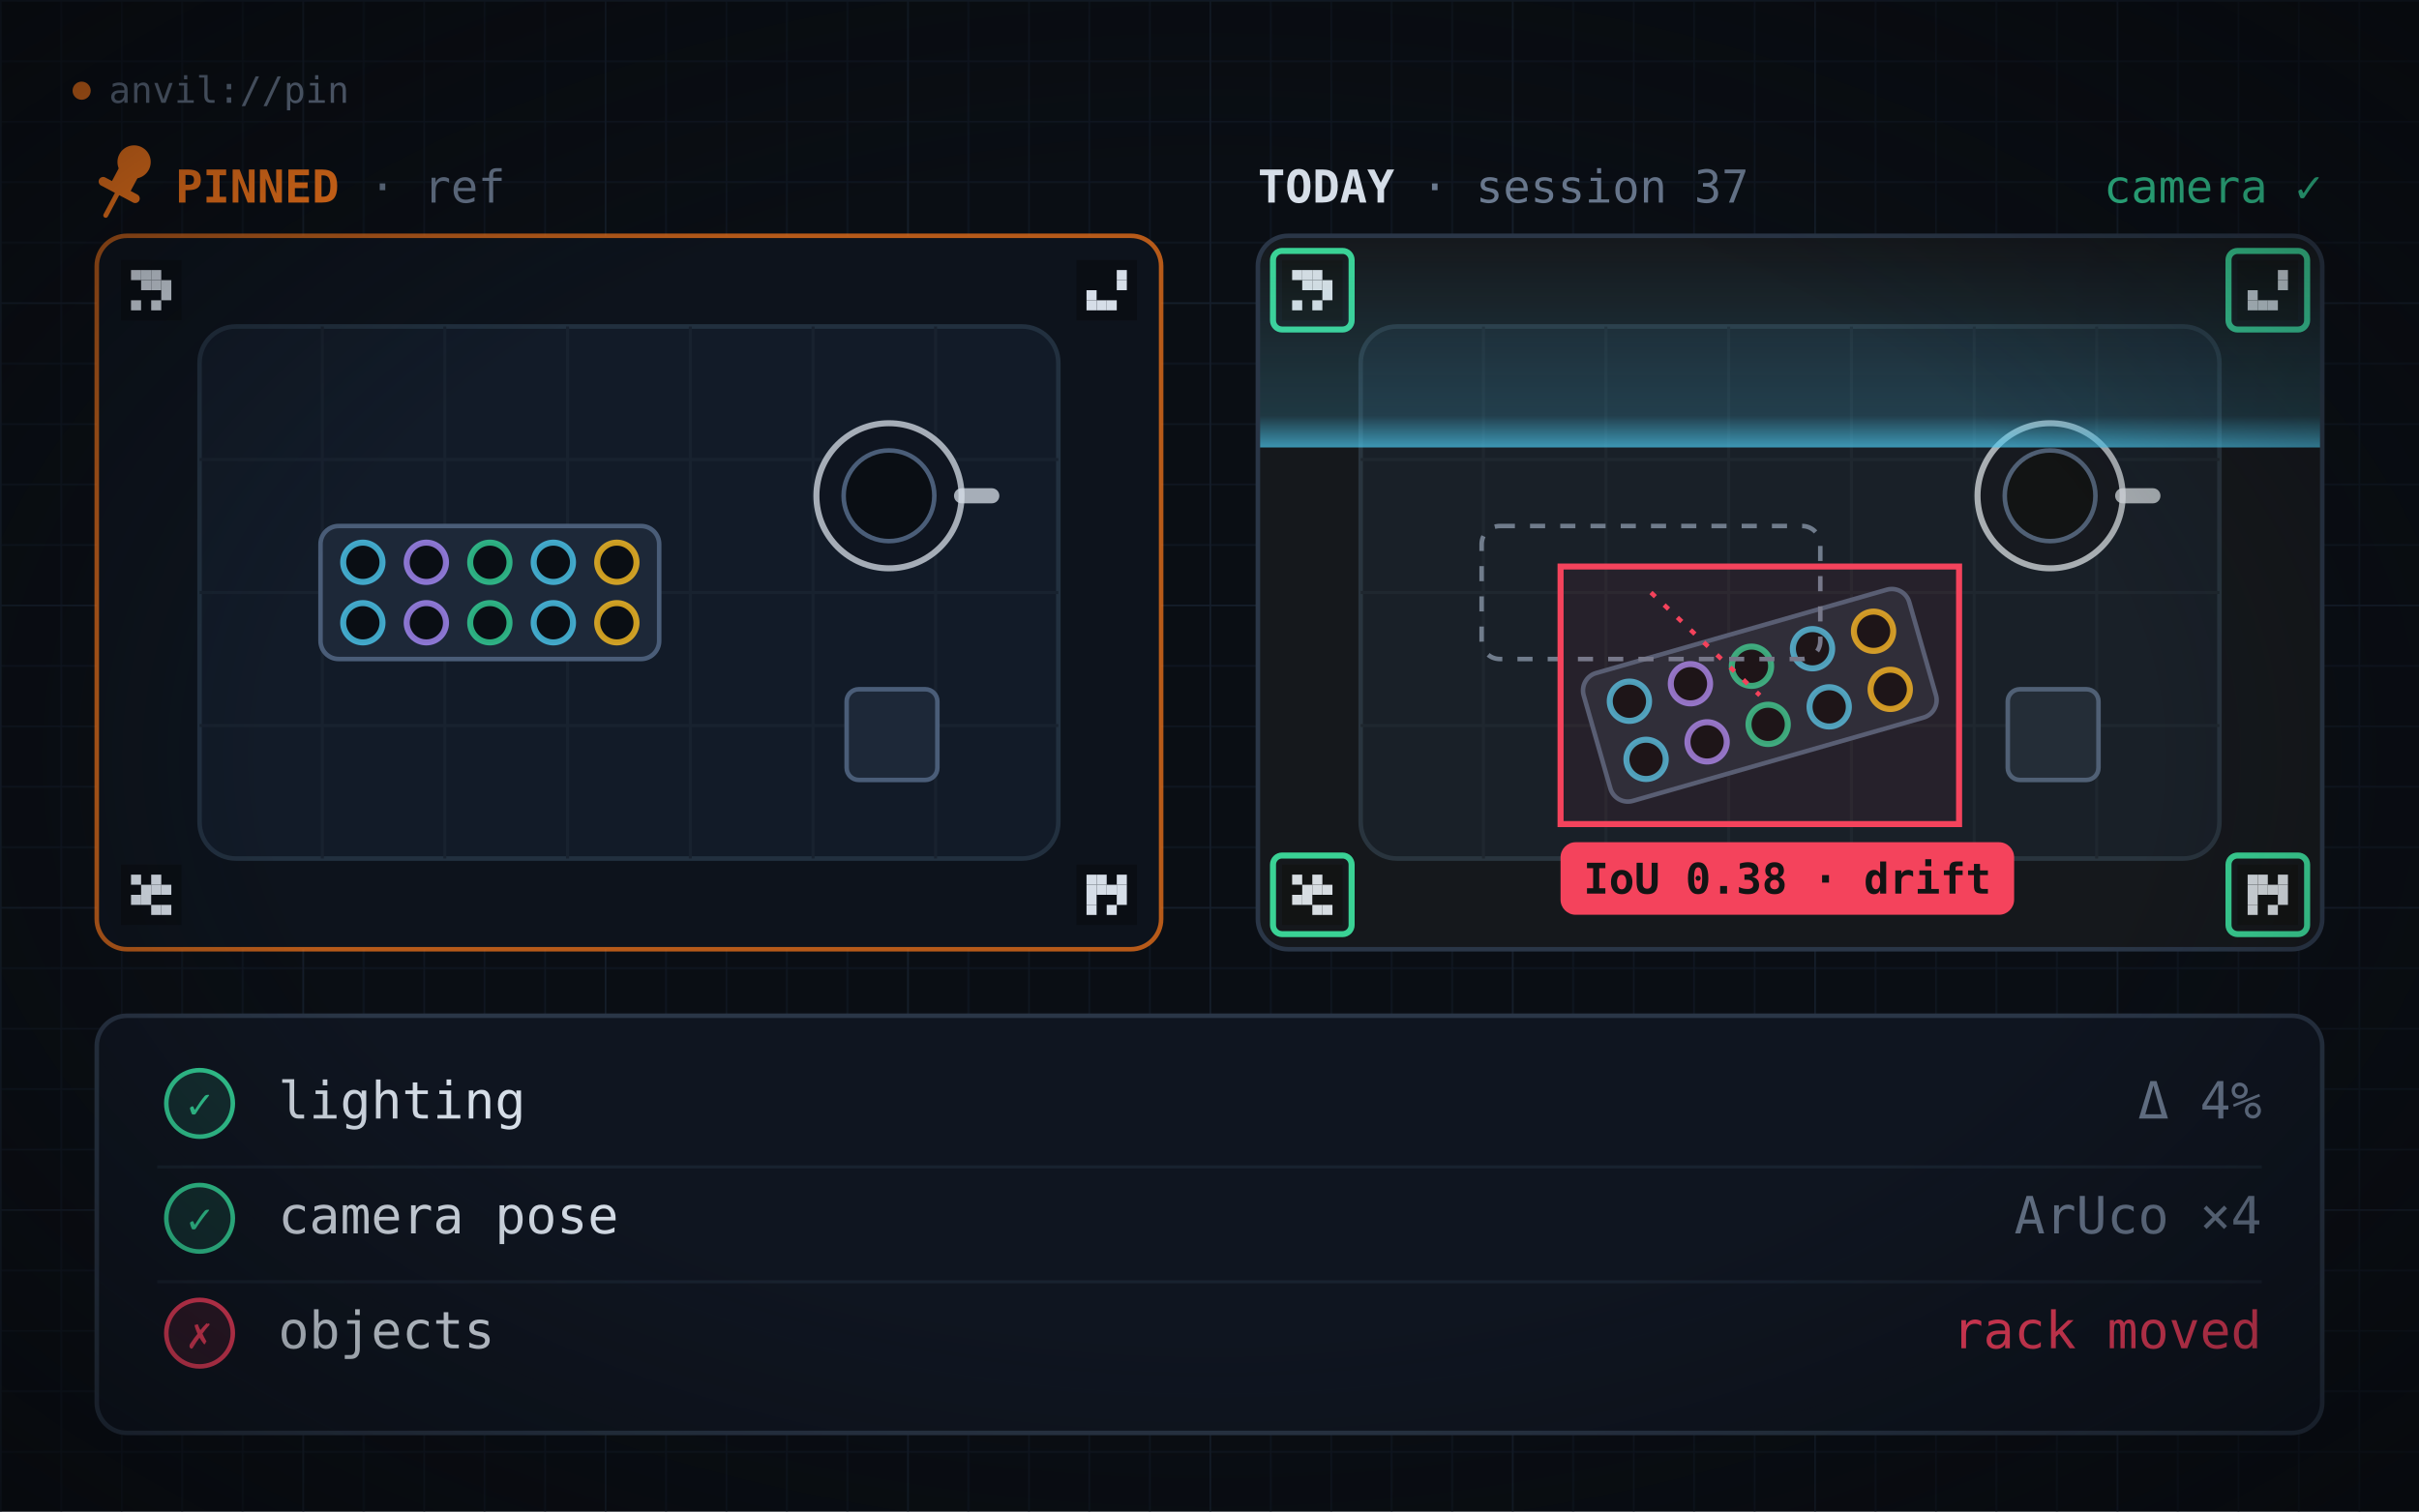
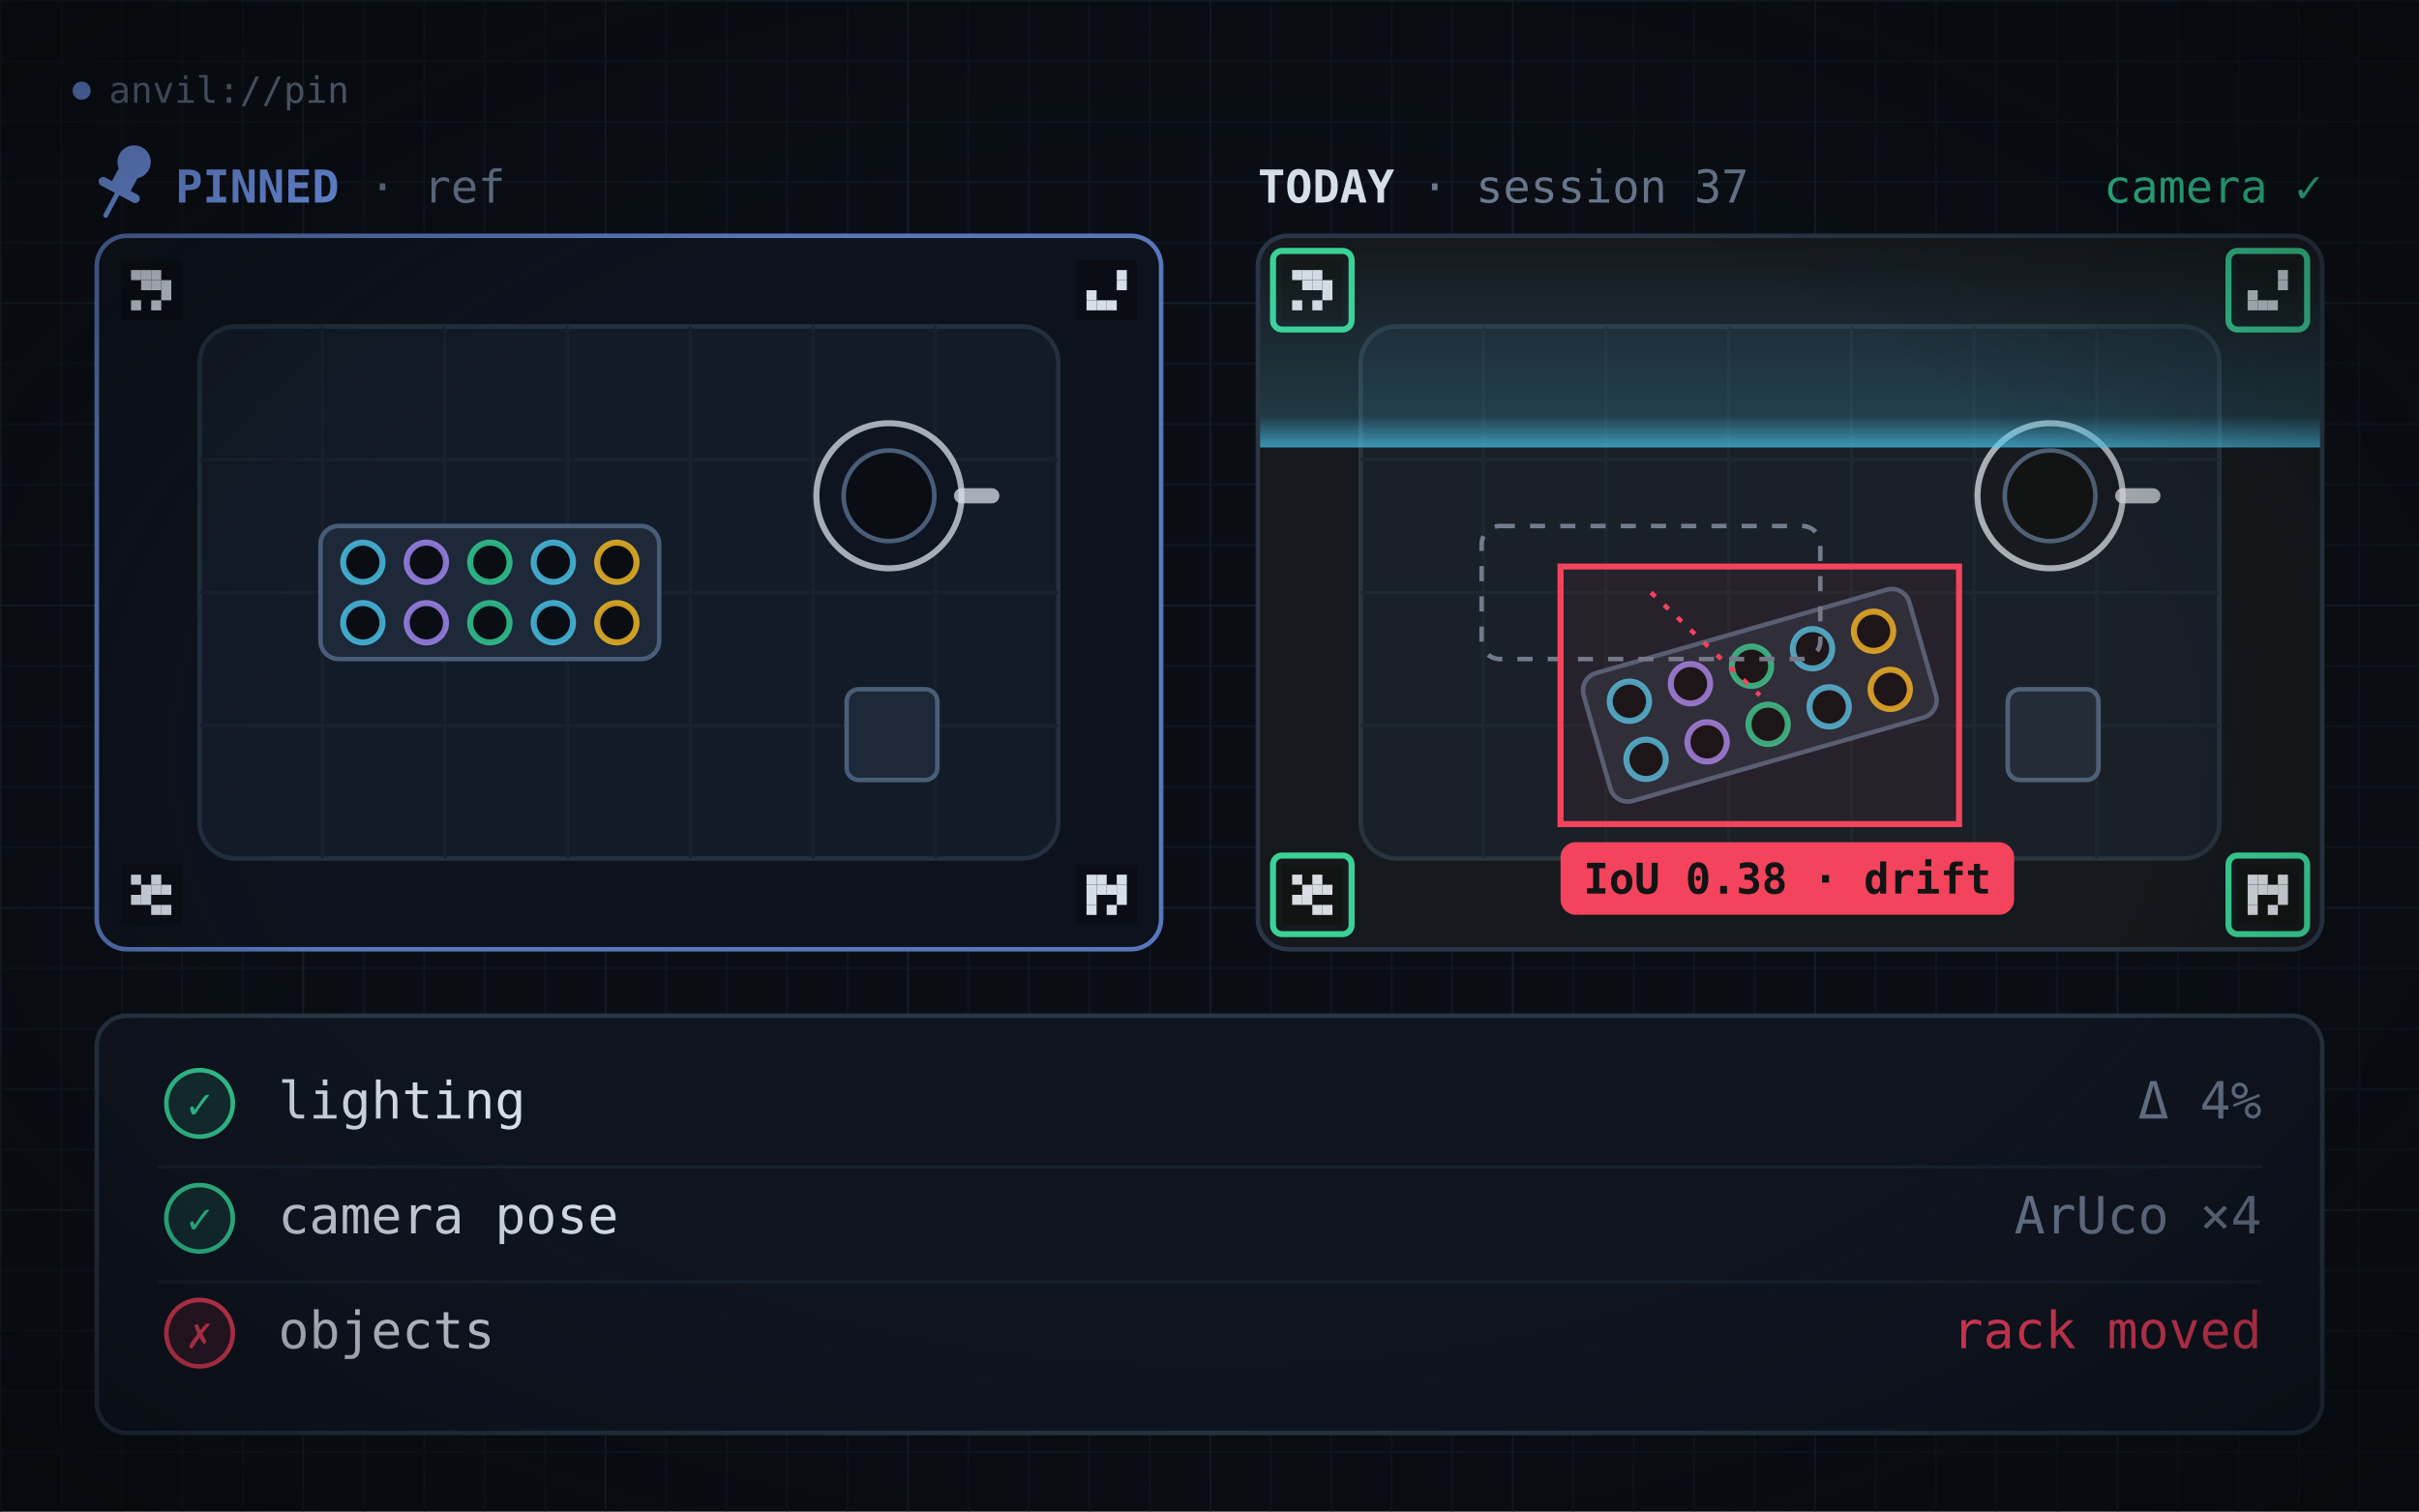
<svg xmlns="http://www.w3.org/2000/svg" viewBox="0 0 800 500" width="800" height="500" font-family="'JetBrains Mono','SF Mono',Menlo,Consolas,monospace">
  <defs>
    <pattern id="gmin" width="20" height="20" patternUnits="userSpaceOnUse">
      <path d="M20 0H0V20" fill="none" stroke="#101722" stroke-width="1" />
    </pattern>
    <pattern id="gmaj" width="100" height="100" patternUnits="userSpaceOnUse">
      <rect width="100" height="100" fill="url(#gmin)" />
      <path d="M100 0H0V100" fill="none" stroke="#151e2b" stroke-width="1" />
    </pattern>
    <radialGradient id="vig" cx="50%" cy="50%" r="70%">
      <stop offset="55%" stop-color="#05070a" stop-opacity="0" />
      <stop offset="100%" stop-color="#05070a" stop-opacity=".6" />
    </radialGradient>
    <linearGradient id="scan" x1="0" y1="0" x2="0" y2="1">
      <stop offset="0" stop-color="#4cc9f0" stop-opacity="0" />
      <stop offset=".85" stop-color="#4cc9f0" stop-opacity=".18" />
      <stop offset="1" stop-color="#4cc9f0" stop-opacity=".7" />
    </linearGradient>
    <clipPath id="fr">
      <rect x="0" y="0" width="352" height="236" rx="10" />
    </clipPath>
    <filter id="glow" x="-50%" y="-50%" width="200%" height="200%">
      <feGaussianBlur stdDeviation="5" result="b" />
      <feMerge>
        <feMergeNode in="b" />
        <feMergeNode in="SourceGraphic" />
      </feMerge>
    </filter>
  </defs>
  <style>
.scan{animation:scan 4.5s cubic-bezier(.45,0,.55,1) infinite}
@keyframes scan{0%{transform:translateY(-70px)}100%{transform:translateY(236px)}}
.bb{animation:bb 4.5s ease-in-out infinite}
@keyframes bb{0%,45%{stroke-opacity:1}60%{stroke-opacity:.45}75%,100%{stroke-opacity:1}}
@media (prefers-reduced-motion: reduce){*{animation:none!important}}
</style>
  <rect width="800" height="500" fill="#0a0e14" />
  <rect width="800" height="500" fill="url(#gmaj)" />
  <g transform="translate(42 58)">
-     <g transform="rotate(28)" fill="#ff7a1a">
+     <g transform="rotate(28)" fill="#7aa2ff">
      <circle cx="0" cy="-5" r="5.5" />
      <rect x="-3.5" y="-2" width="7" height="7" />
      <rect x="-7.5" y="4" width="15" height="3" rx="1.5" />
-       <path d="M0 7 V15" stroke="#ff7a1a" stroke-width="1.6" stroke-linecap="round" />
+       <path d="M0 7 V15" stroke="#7aa2ff" stroke-width="1.6" stroke-linecap="round" />
    </g>
  </g>
-   <text x="58" y="67" font-size="15" fill="#ff7a1a" font-weight="600">PINNED</text>
+   <text x="58" y="67" font-size="15" fill="#7aa2ff" font-weight="600">PINNED</text>
  <text x="122" y="67" font-size="15" fill="#6b7a90">· ref</text>
  <text x="416" y="67" font-size="15" fill="#d6dee8" font-weight="600">TODAY</text>
  <text x="470" y="67" font-size="15" fill="#6b7a90">· session 37</text>
  <text x="768" y="67" font-size="15" fill="#34d399" text-anchor="end">camera ✓</text>
  <g transform="translate(32 78)">
    <rect x="0" y="0" width="352" height="236" rx="10" fill="#0d131c" />
    <rect x="34" y="30" width="284" height="176" rx="12" fill="#121b28" stroke="#22303f" stroke-width="1.5" />
    <line x1="74.6" y1="30" x2="74.6" y2="206" stroke="#18222f" />
    <line x1="115.1" y1="30" x2="115.1" y2="206" stroke="#18222f" />
    <line x1="155.7" y1="30" x2="155.7" y2="206" stroke="#18222f" />
    <line x1="196.3" y1="30" x2="196.3" y2="206" stroke="#18222f" />
    <line x1="236.9" y1="30" x2="236.9" y2="206" stroke="#18222f" />
    <line x1="277.4" y1="30" x2="277.4" y2="206" stroke="#18222f" />
    <line x1="34" y1="74.0" x2="318" y2="74.0" stroke="#18222f" />
    <line x1="34" y1="118.0" x2="318" y2="118.0" stroke="#18222f" />
    <line x1="34" y1="162.0" x2="318" y2="162.0" stroke="#18222f" />
    <circle cx="262" cy="86" r="24" fill="#0f1520" stroke="#d6dee8" stroke-opacity=".75" stroke-width="2" />
    <circle cx="262" cy="86" r="15" fill="#0a0e14" stroke="#4a5d78" stroke-width="1.5" />
    <path d="M286 86 h10" stroke="#d6dee8" stroke-opacity=".75" stroke-width="5" stroke-linecap="round" />
    <rect x="248" y="150" width="30" height="30" rx="4" fill="#1d2838" stroke="#4a5d78" stroke-width="1.5" />
    <g transform="translate(130 118) rotate(0)">
      <rect x="-56.0" y="-22.0" width="112" height="44" rx="6" fill="#1d2838" stroke="#4a5d78" stroke-width="1.5" />
      <circle cx="-42.0" cy="-10.0" r="6.5" fill="#0a0e14" stroke="#4cc9f0" stroke-opacity=".8" stroke-width="2" />
      <circle cx="-42.0" cy="10.0" r="6.5" fill="#0a0e14" stroke="#4cc9f0" stroke-opacity=".8" stroke-width="2" />
      <circle cx="-21.0" cy="-10.0" r="6.5" fill="#0a0e14" stroke="#a78bfa" stroke-opacity=".8" stroke-width="2" />
      <circle cx="-21.0" cy="10.0" r="6.5" fill="#0a0e14" stroke="#a78bfa" stroke-opacity=".8" stroke-width="2" />
      <circle cx="0.0" cy="-10.0" r="6.5" fill="#0a0e14" stroke="#34d399" stroke-opacity=".8" stroke-width="2" />
      <circle cx="0.0" cy="10.0" r="6.5" fill="#0a0e14" stroke="#34d399" stroke-opacity=".8" stroke-width="2" />
      <circle cx="21.0" cy="-10.0" r="6.5" fill="#0a0e14" stroke="#4cc9f0" stroke-opacity=".8" stroke-width="2" />
      <circle cx="21.0" cy="10.0" r="6.5" fill="#0a0e14" stroke="#4cc9f0" stroke-opacity=".8" stroke-width="2" />
      <circle cx="42.0" cy="-10.0" r="6.5" fill="#0a0e14" stroke="#fbbf24" stroke-opacity=".8" stroke-width="2" />
      <circle cx="42.0" cy="10.0" r="6.5" fill="#0a0e14" stroke="#fbbf24" stroke-opacity=".8" stroke-width="2" />
    </g>
    <rect x="8" y="8" width="20" height="20" fill="#0a0e14" />
    <rect x="11.33" y="11.33" width="3.33" height="3.33" fill="#d6dee8" />
    <rect x="11.33" y="21.33" width="3.33" height="3.33" fill="#d6dee8" />
    <rect x="14.67" y="11.33" width="3.33" height="3.33" fill="#d6dee8" />
    <rect x="14.67" y="14.67" width="3.33" height="3.33" fill="#d6dee8" />
    <rect x="18.00" y="11.33" width="3.33" height="3.33" fill="#d6dee8" />
    <rect x="18.00" y="14.67" width="3.33" height="3.33" fill="#d6dee8" />
    <rect x="18.00" y="21.33" width="3.33" height="3.33" fill="#d6dee8" />
    <rect x="21.33" y="14.67" width="3.33" height="3.33" fill="#d6dee8" />
    <rect x="21.33" y="18.00" width="3.33" height="3.33" fill="#d6dee8" />
    <rect x="324" y="8" width="20" height="20" fill="#0a0e14" />
    <rect x="327.33" y="18.00" width="3.33" height="3.33" fill="#d6dee8" />
    <rect x="327.33" y="21.33" width="3.33" height="3.33" fill="#d6dee8" />
    <rect x="330.67" y="21.33" width="3.33" height="3.33" fill="#d6dee8" />
    <rect x="334.00" y="21.33" width="3.33" height="3.33" fill="#d6dee8" />
    <rect x="337.33" y="11.33" width="3.33" height="3.33" fill="#d6dee8" />
    <rect x="337.33" y="14.67" width="3.33" height="3.33" fill="#d6dee8" />
    <rect x="8" y="208" width="20" height="20" fill="#0a0e14" />
    <rect x="11.33" y="211.33" width="3.33" height="3.33" fill="#d6dee8" />
    <rect x="11.33" y="218.00" width="3.33" height="3.33" fill="#d6dee8" />
    <rect x="14.67" y="214.67" width="3.33" height="3.33" fill="#d6dee8" />
    <rect x="14.67" y="218.00" width="3.33" height="3.33" fill="#d6dee8" />
    <rect x="18.00" y="211.33" width="3.33" height="3.33" fill="#d6dee8" />
    <rect x="18.00" y="214.67" width="3.33" height="3.33" fill="#d6dee8" />
    <rect x="18.00" y="221.33" width="3.33" height="3.33" fill="#d6dee8" />
    <rect x="21.33" y="214.67" width="3.33" height="3.33" fill="#d6dee8" />
    <rect x="21.33" y="221.33" width="3.33" height="3.33" fill="#d6dee8" />
    <rect x="324" y="208" width="20" height="20" fill="#0a0e14" />
    <rect x="327.33" y="211.33" width="3.33" height="3.33" fill="#d6dee8" />
    <rect x="327.33" y="214.67" width="3.33" height="3.33" fill="#d6dee8" />
    <rect x="327.33" y="218.00" width="3.33" height="3.33" fill="#d6dee8" />
    <rect x="327.33" y="221.33" width="3.33" height="3.33" fill="#d6dee8" />
    <rect x="330.67" y="211.33" width="3.33" height="3.33" fill="#d6dee8" />
    <rect x="330.67" y="214.67" width="3.33" height="3.33" fill="#d6dee8" />
    <rect x="334.00" y="214.67" width="3.33" height="3.33" fill="#d6dee8" />
    <rect x="334.00" y="221.33" width="3.33" height="3.33" fill="#d6dee8" />
    <rect x="337.33" y="211.33" width="3.33" height="3.33" fill="#d6dee8" />
    <rect x="337.33" y="214.67" width="3.33" height="3.33" fill="#d6dee8" />
    <rect x="337.33" y="218.00" width="3.33" height="3.33" fill="#d6dee8" />
-     <rect width="352" height="236" rx="10" fill="none" stroke="#ff7a1a" stroke-opacity=".7" stroke-width="1.5" />
+     <rect width="352" height="236" rx="10" fill="none" stroke="#7aa2ff" stroke-opacity=".7" stroke-width="1.5" />
  </g>
  <g transform="translate(416 78)">
    <g clip-path="url(#fr)">
      <rect x="0" y="0" width="352" height="236" rx="10" fill="#0d131c" />
      <rect x="34" y="30" width="284" height="176" rx="12" fill="#121b28" stroke="#22303f" stroke-width="1.5" />
      <line x1="74.6" y1="30" x2="74.6" y2="206" stroke="#18222f" />
      <line x1="115.1" y1="30" x2="115.1" y2="206" stroke="#18222f" />
      <line x1="155.7" y1="30" x2="155.7" y2="206" stroke="#18222f" />
      <line x1="196.3" y1="30" x2="196.3" y2="206" stroke="#18222f" />
      <line x1="236.9" y1="30" x2="236.9" y2="206" stroke="#18222f" />
      <line x1="277.4" y1="30" x2="277.4" y2="206" stroke="#18222f" />
      <line x1="34" y1="74.0" x2="318" y2="74.0" stroke="#18222f" />
      <line x1="34" y1="118.0" x2="318" y2="118.0" stroke="#18222f" />
      <line x1="34" y1="162.0" x2="318" y2="162.0" stroke="#18222f" />
      <circle cx="262" cy="86" r="24" fill="#0f1520" stroke="#d6dee8" stroke-opacity=".75" stroke-width="2" />
      <circle cx="262" cy="86" r="15" fill="#0a0e14" stroke="#4a5d78" stroke-width="1.5" />
      <path d="M286 86 h10" stroke="#d6dee8" stroke-opacity=".75" stroke-width="5" stroke-linecap="round" />
      <rect x="248" y="150" width="30" height="30" rx="4" fill="#1d2838" stroke="#4a5d78" stroke-width="1.5" />
      <g transform="translate(166 152) rotate(-16)">
        <rect x="-56.0" y="-22.0" width="112" height="44" rx="6" fill="#1d2838" stroke="#4a5d78" stroke-width="1.5" />
        <circle cx="-42.0" cy="-10.0" r="6.5" fill="#0a0e14" stroke="#4cc9f0" stroke-opacity=".8" stroke-width="2" />
        <circle cx="-42.0" cy="10.0" r="6.5" fill="#0a0e14" stroke="#4cc9f0" stroke-opacity=".8" stroke-width="2" />
        <circle cx="-21.0" cy="-10.0" r="6.5" fill="#0a0e14" stroke="#a78bfa" stroke-opacity=".8" stroke-width="2" />
        <circle cx="-21.0" cy="10.0" r="6.5" fill="#0a0e14" stroke="#a78bfa" stroke-opacity=".8" stroke-width="2" />
        <circle cx="0.0" cy="-10.0" r="6.5" fill="#0a0e14" stroke="#34d399" stroke-opacity=".8" stroke-width="2" />
        <circle cx="0.0" cy="10.0" r="6.5" fill="#0a0e14" stroke="#34d399" stroke-opacity=".8" stroke-width="2" />
        <circle cx="21.0" cy="-10.0" r="6.5" fill="#0a0e14" stroke="#4cc9f0" stroke-opacity=".8" stroke-width="2" />
        <circle cx="21.0" cy="10.0" r="6.5" fill="#0a0e14" stroke="#4cc9f0" stroke-opacity=".8" stroke-width="2" />
        <circle cx="42.0" cy="-10.0" r="6.5" fill="#0a0e14" stroke="#fbbf24" stroke-opacity=".8" stroke-width="2" />
        <circle cx="42.0" cy="10.0" r="6.5" fill="#0a0e14" stroke="#fbbf24" stroke-opacity=".8" stroke-width="2" />
      </g>
      <rect x="8" y="8" width="20" height="20" fill="#0a0e14" />
      <rect x="11.33" y="11.33" width="3.33" height="3.33" fill="#d6dee8" />
      <rect x="11.33" y="21.33" width="3.33" height="3.33" fill="#d6dee8" />
      <rect x="14.67" y="11.33" width="3.33" height="3.33" fill="#d6dee8" />
      <rect x="14.67" y="14.67" width="3.33" height="3.33" fill="#d6dee8" />
      <rect x="18.00" y="11.33" width="3.33" height="3.33" fill="#d6dee8" />
      <rect x="18.00" y="14.67" width="3.33" height="3.33" fill="#d6dee8" />
      <rect x="18.00" y="21.33" width="3.33" height="3.33" fill="#d6dee8" />
      <rect x="21.33" y="14.67" width="3.33" height="3.33" fill="#d6dee8" />
      <rect x="21.33" y="18.00" width="3.33" height="3.33" fill="#d6dee8" />
      <rect x="324" y="8" width="20" height="20" fill="#0a0e14" />
      <rect x="327.33" y="18.00" width="3.33" height="3.33" fill="#d6dee8" />
      <rect x="327.33" y="21.33" width="3.33" height="3.33" fill="#d6dee8" />
      <rect x="330.67" y="21.33" width="3.33" height="3.33" fill="#d6dee8" />
      <rect x="334.00" y="21.33" width="3.33" height="3.33" fill="#d6dee8" />
      <rect x="337.33" y="11.33" width="3.33" height="3.33" fill="#d6dee8" />
      <rect x="337.33" y="14.67" width="3.33" height="3.33" fill="#d6dee8" />
      <rect x="8" y="208" width="20" height="20" fill="#0a0e14" />
      <rect x="11.33" y="211.33" width="3.33" height="3.33" fill="#d6dee8" />
      <rect x="11.33" y="218.00" width="3.33" height="3.33" fill="#d6dee8" />
      <rect x="14.67" y="214.67" width="3.33" height="3.33" fill="#d6dee8" />
      <rect x="14.67" y="218.00" width="3.33" height="3.33" fill="#d6dee8" />
      <rect x="18.00" y="211.33" width="3.33" height="3.33" fill="#d6dee8" />
      <rect x="18.00" y="214.67" width="3.33" height="3.33" fill="#d6dee8" />
      <rect x="18.00" y="221.33" width="3.33" height="3.33" fill="#d6dee8" />
      <rect x="21.33" y="214.67" width="3.33" height="3.33" fill="#d6dee8" />
      <rect x="21.33" y="221.33" width="3.33" height="3.33" fill="#d6dee8" />
      <rect x="324" y="208" width="20" height="20" fill="#0a0e14" />
      <rect x="327.33" y="211.33" width="3.33" height="3.33" fill="#d6dee8" />
      <rect x="327.33" y="214.67" width="3.33" height="3.33" fill="#d6dee8" />
      <rect x="327.33" y="218.00" width="3.33" height="3.33" fill="#d6dee8" />
      <rect x="327.33" y="221.33" width="3.33" height="3.33" fill="#d6dee8" />
      <rect x="330.67" y="211.33" width="3.33" height="3.33" fill="#d6dee8" />
      <rect x="330.67" y="214.67" width="3.33" height="3.33" fill="#d6dee8" />
      <rect x="334.00" y="214.67" width="3.33" height="3.33" fill="#d6dee8" />
      <rect x="334.00" y="221.33" width="3.33" height="3.33" fill="#d6dee8" />
      <rect x="337.33" y="211.33" width="3.33" height="3.33" fill="#d6dee8" />
      <rect x="337.33" y="214.67" width="3.33" height="3.33" fill="#d6dee8" />
      <rect x="337.33" y="218.00" width="3.33" height="3.33" fill="#d6dee8" />
      <g transform="translate(130 118) rotate(0)">
        <rect x="-56.0" y="-22.0" width="112" height="44" rx="6" fill="none" stroke="#6b7a90" stroke-width="1.5" stroke-dasharray="5 5" />
      </g>
      <path d="M130 118 L166 152" stroke="#f43f5e" stroke-width="1.5" stroke-dasharray="2 4" />
      <rect class="bb" x="100.1" y="109.4" width="131.8" height="85.2" fill="#f43f5e" fill-opacity=".06" stroke="#f43f5e" stroke-width="2" />
      <rect x="5" y="5" width="26" height="26" rx="3" fill="none" stroke="#34d399" stroke-width="2" />
      <rect x="321" y="5" width="26" height="26" rx="3" fill="none" stroke="#34d399" stroke-width="2" />
      <rect x="5" y="205" width="26" height="26" rx="3" fill="none" stroke="#34d399" stroke-width="2" />
      <rect x="321" y="205" width="26" height="26" rx="3" fill="none" stroke="#34d399" stroke-width="2" />
      <g transform="translate(100.1 200.6)">
        <rect width="150" height="24" rx="5" fill="#f43f5e" />
        <text x="75" y="17" text-anchor="middle" font-size="14" fill="#0a0e14" font-weight="700">IoU 0.38 · drift</text>
      </g>
      <rect width="352" height="236" fill="#fbbf24" fill-opacity=".035" />
      <rect class="scan" x="0" y="0" width="352" height="70" fill="url(#scan)" />
    </g>
    <rect width="352" height="236" rx="10" fill="none" stroke="#2a3647" stroke-width="1.5" />
  </g>
  <g transform="translate(32 336)">
    <rect width="736" height="138" rx="10" fill="#0f1520" stroke="#2a3647" stroke-width="1.5" />
    <circle cx="34" cy="29" r="11" fill="#34d399" fill-opacity=".14" stroke="#34d399" stroke-width="1.5" />
    <text x="34" y="34" font-size="14" fill="#34d399" text-anchor="middle" font-weight="700">✓</text>
    <text x="60" y="34" font-size="17" fill="#d6dee8">lighting</text>
    <text x="716" y="34" font-size="17" fill="#6b7a90" text-anchor="end">Δ 4%</text>
    <line x1="20" y1="50" x2="716" y2="50" stroke="#18222f" />
    <circle cx="34" cy="67" r="11" fill="#34d399" fill-opacity=".14" stroke="#34d399" stroke-width="1.5" />
    <text x="34" y="72" font-size="14" fill="#34d399" text-anchor="middle" font-weight="700">✓</text>
    <text x="60" y="72" font-size="17" fill="#d6dee8">camera pose</text>
    <text x="716" y="72" font-size="17" fill="#6b7a90" text-anchor="end">ArUco ×4</text>
    <line x1="20" y1="88" x2="716" y2="88" stroke="#18222f" />
    <circle cx="34" cy="105" r="11" fill="#f43f5e" fill-opacity=".14" stroke="#f43f5e" stroke-width="1.5" />
    <text x="34" y="110" font-size="14" fill="#f43f5e" text-anchor="middle" font-weight="700">✗</text>
    <text x="60" y="110" font-size="17" fill="#d6dee8">objects</text>
    <text x="716" y="110" font-size="17" fill="#f43f5e" text-anchor="end">rack moved</text>
  </g>
-   <circle cx="27" cy="30" r="3" fill="#ff7a1a" />
+   <circle cx="27" cy="30" r="3" fill="#7aa2ff" />
  <text x="36" y="34" font-size="12" fill="#6b7a90">anvil://pin</text>
  <rect width="800" height="500" fill="url(#vig)" pointer-events="none" />
</svg>
